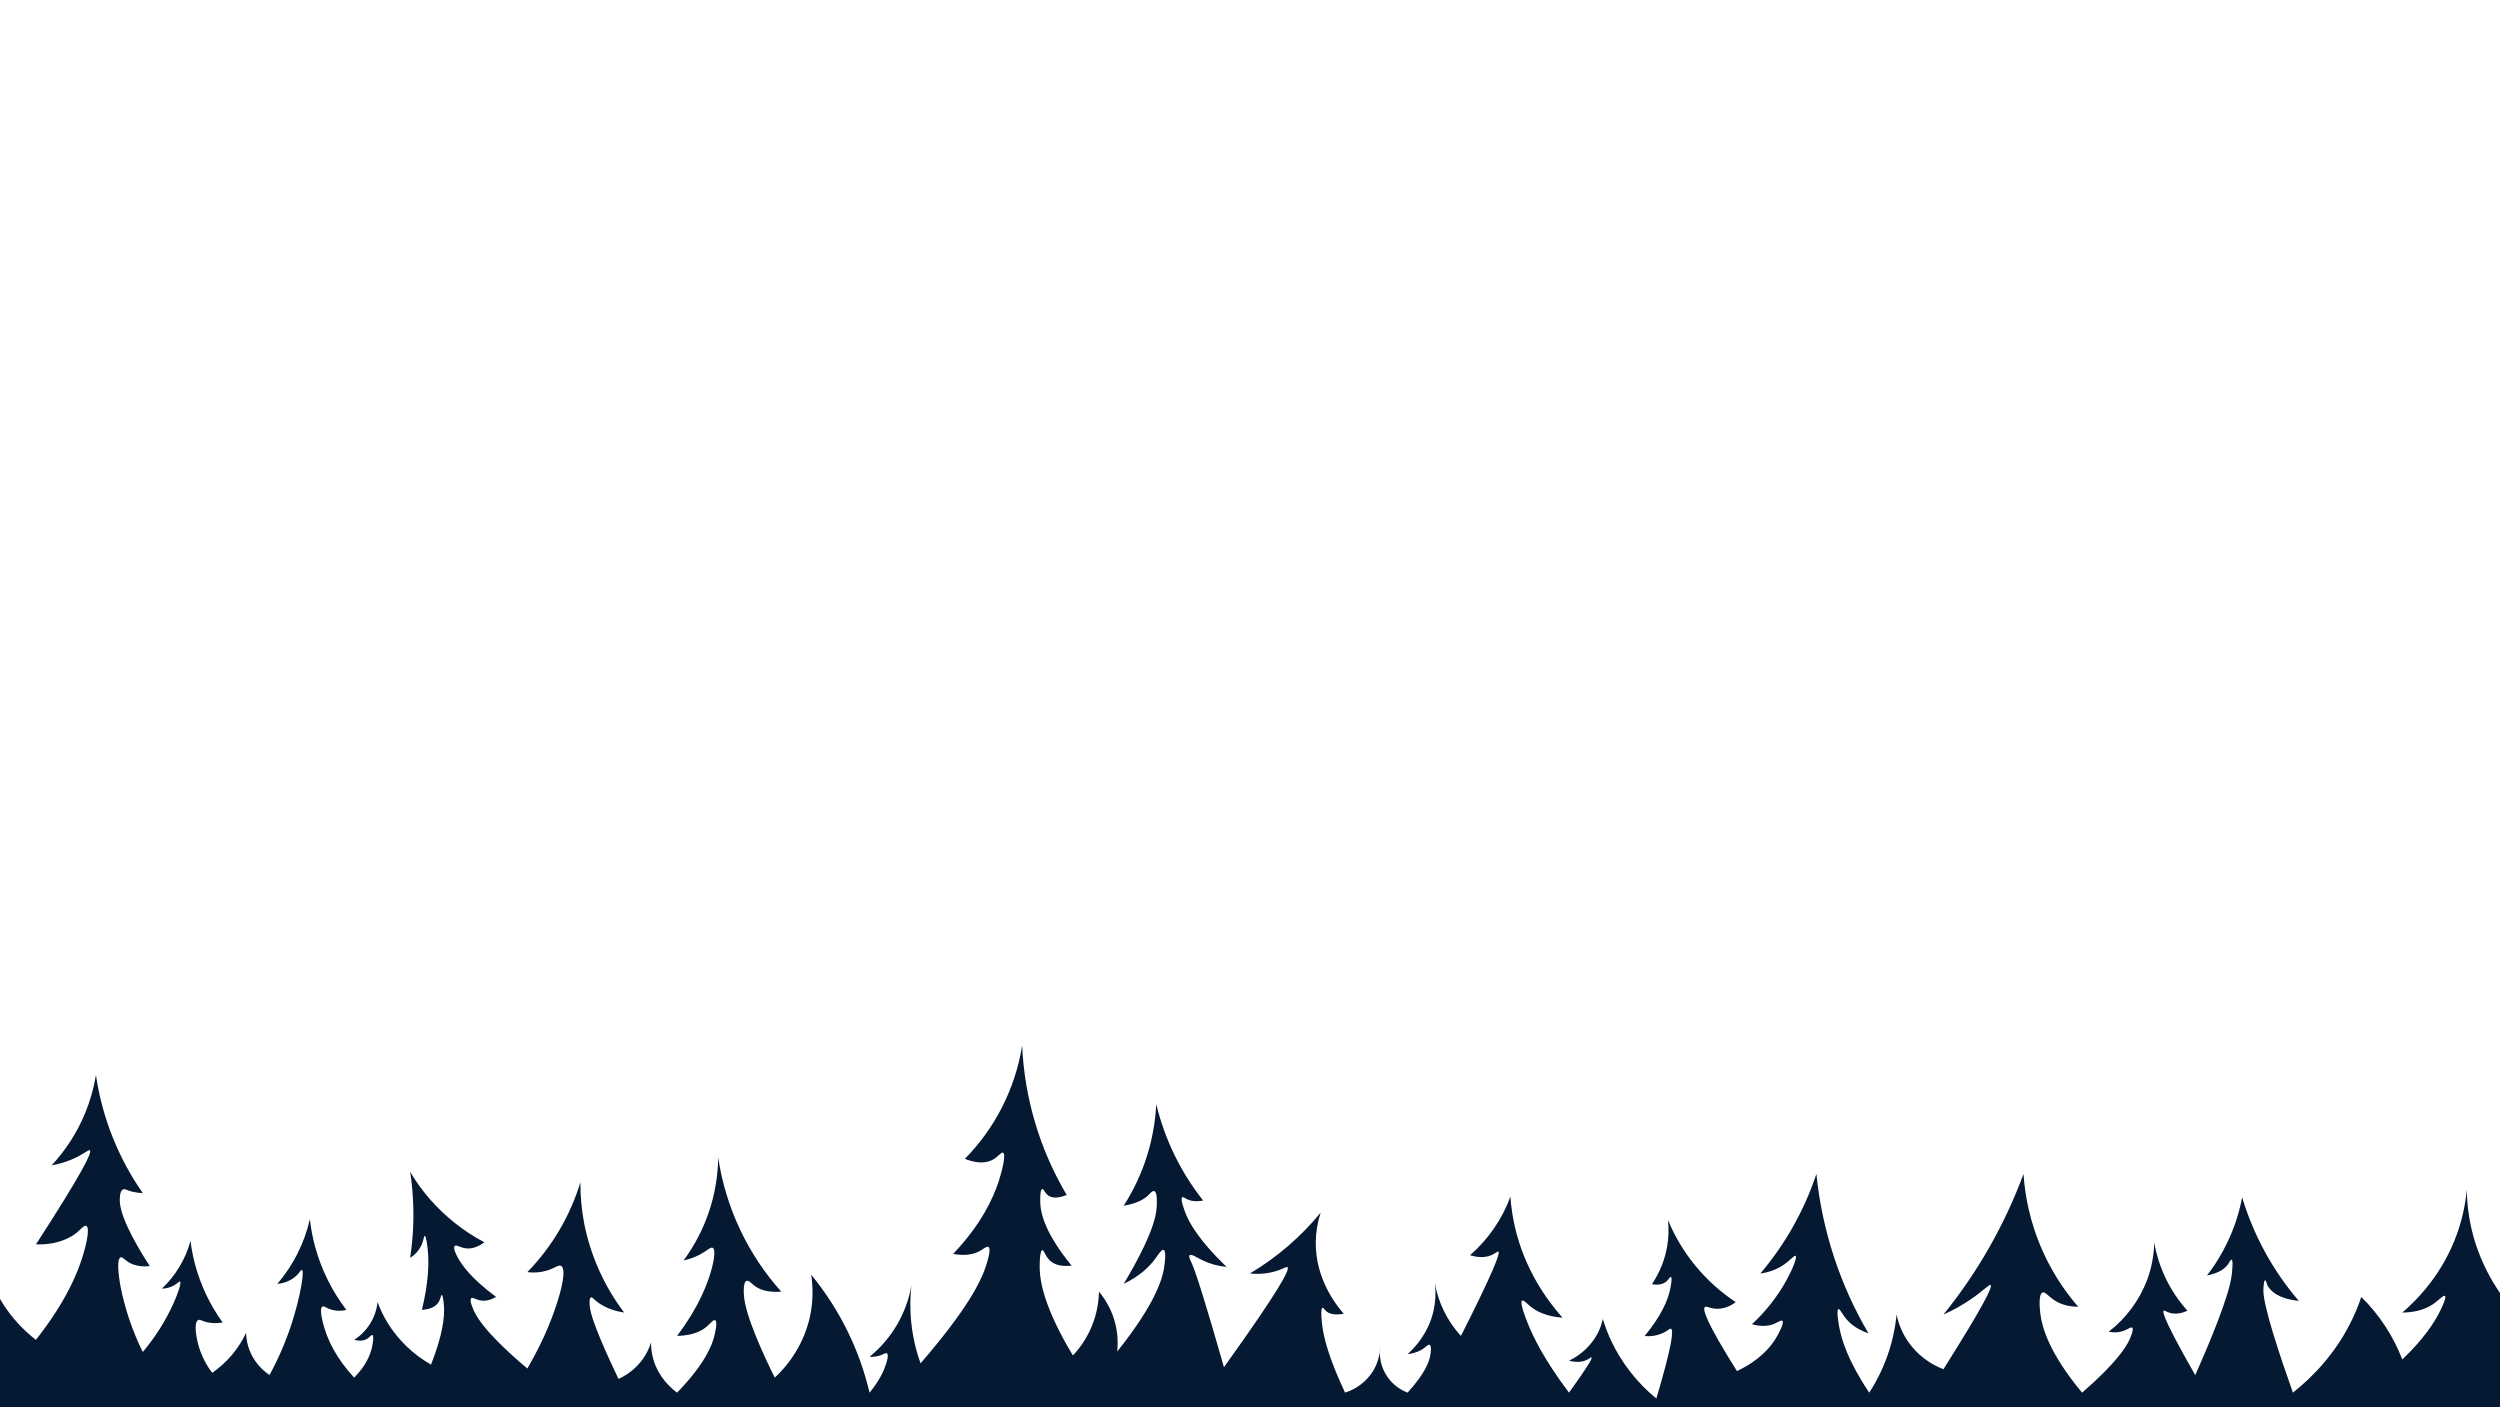
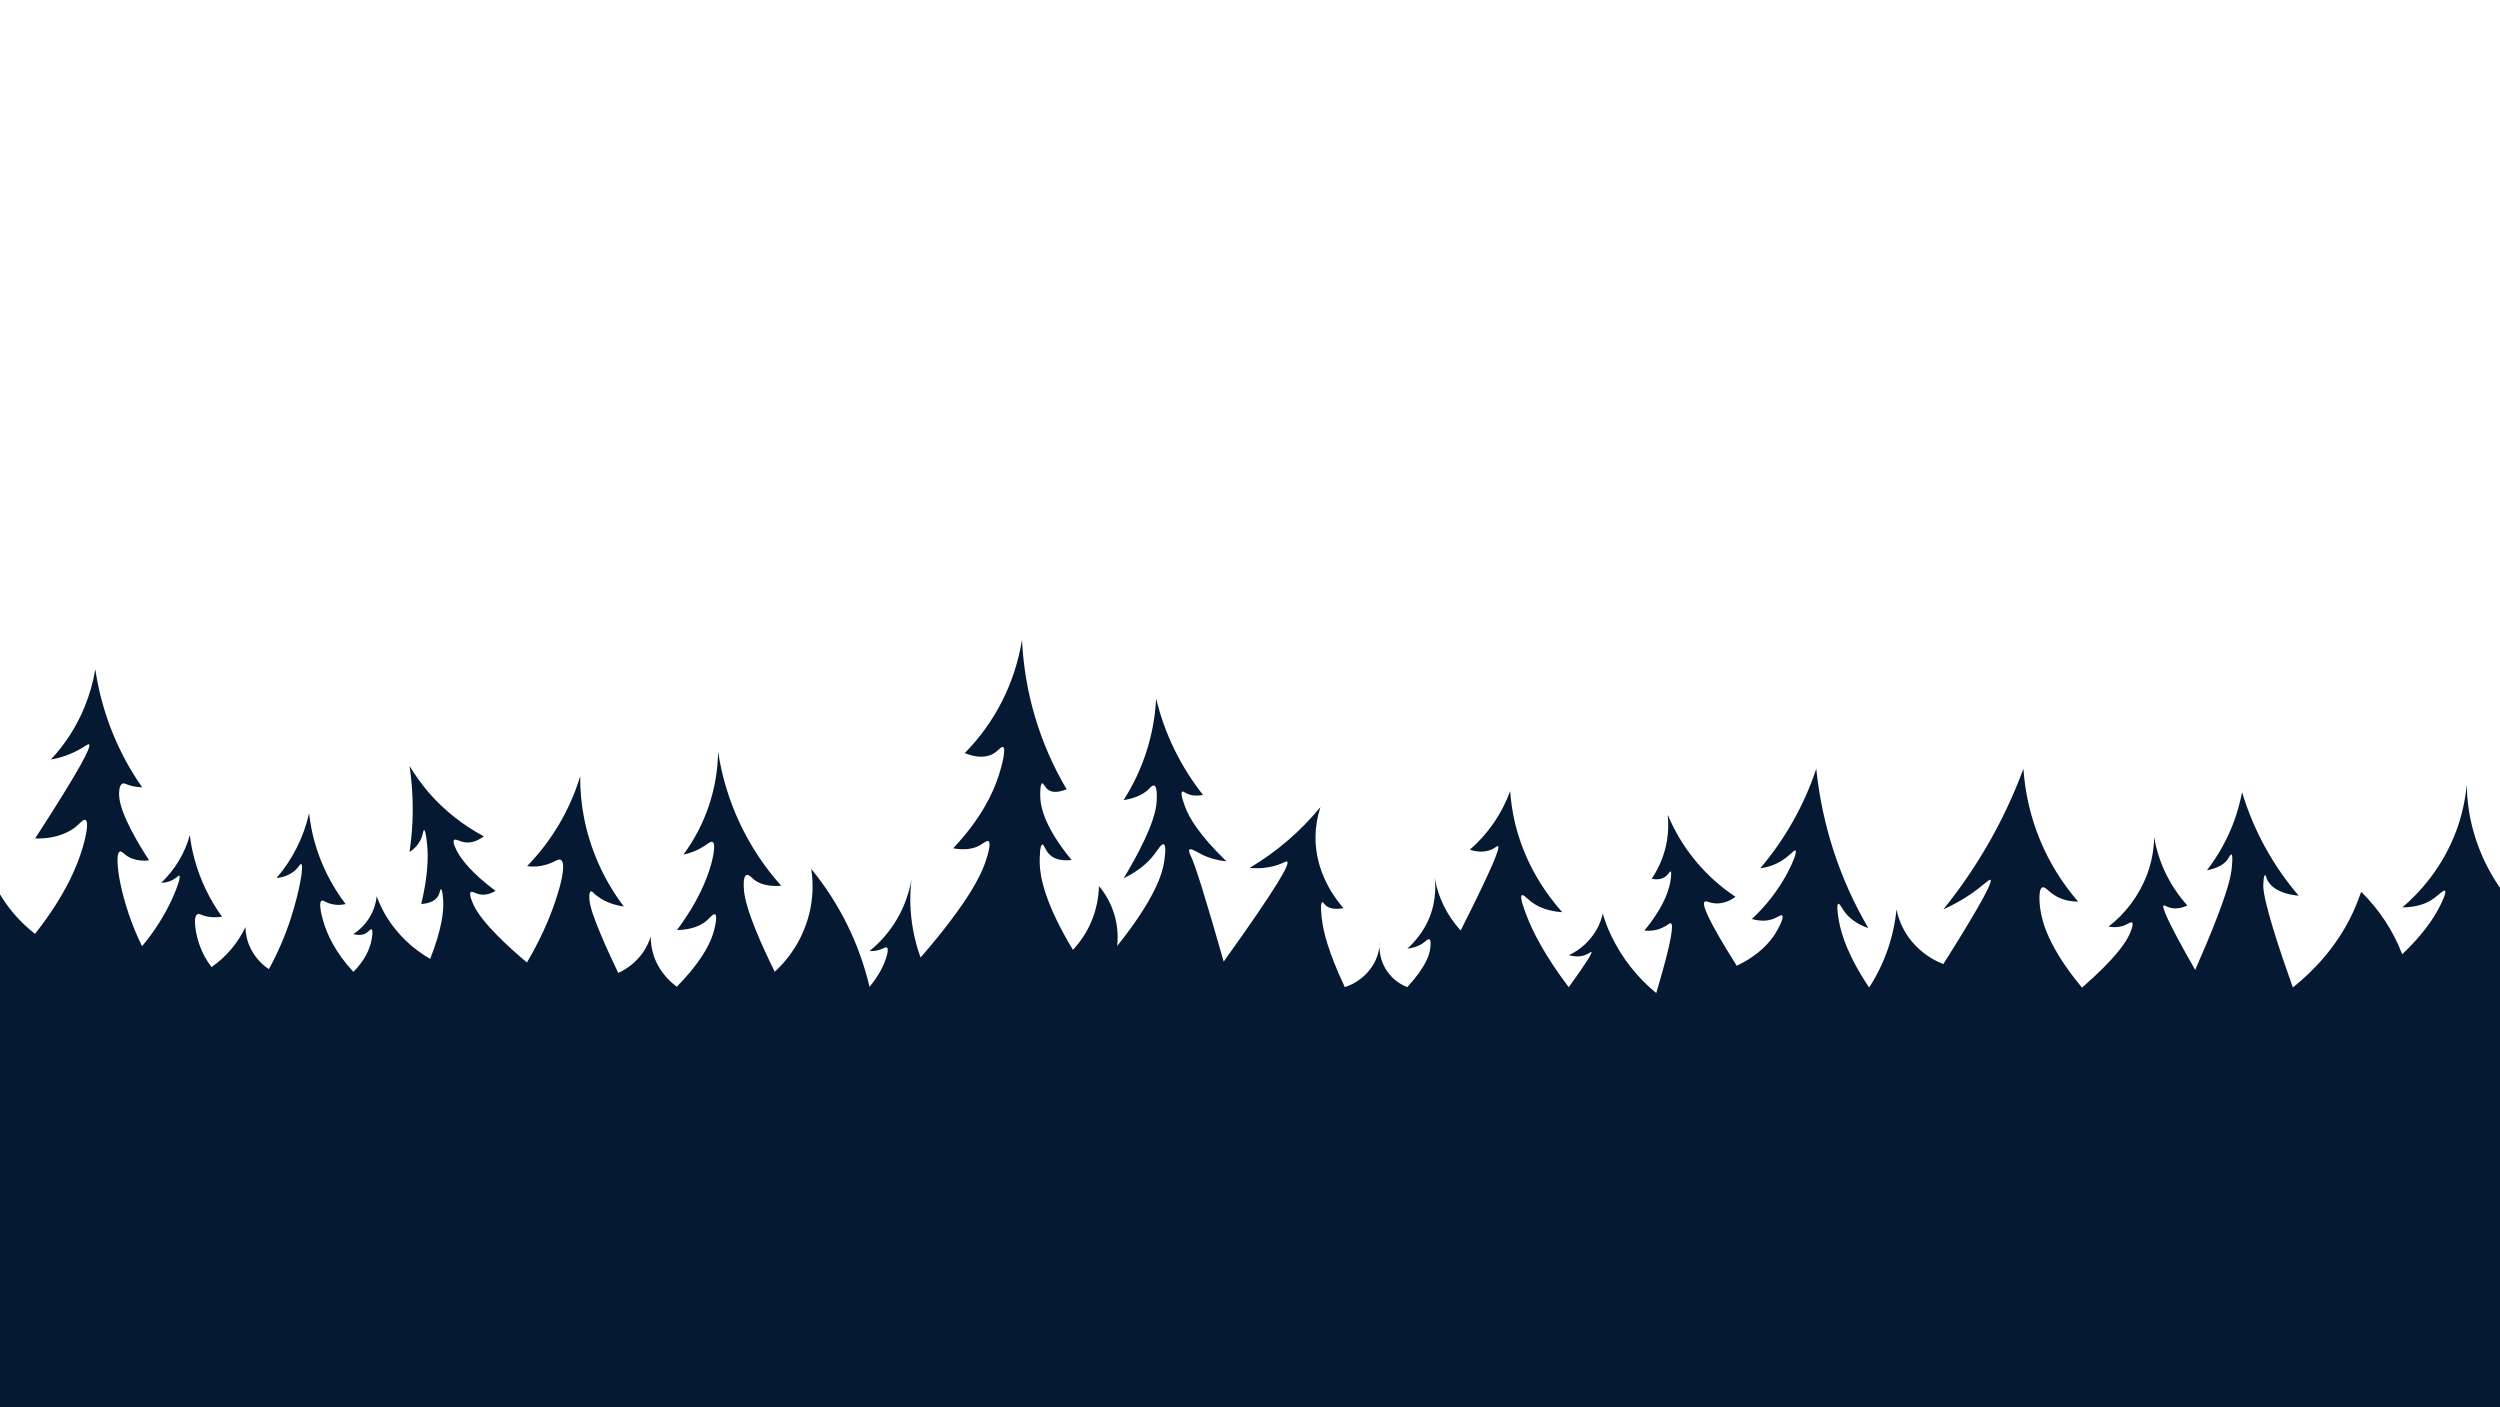
- <svg xmlns="http://www.w3.org/2000/svg" id="Layer_1" data-name="Layer 1" viewBox="0 0 1920 1080">
-   <defs>
-     <style>.cls-1{fill:url(#linear-gradient);}.cls-2{fill:#051932;}</style>
-     <linearGradient id="linear-gradient" x1="946" y1="1706.33" x2="946" y2="785.78" gradientUnits="userSpaceOnUse">
-       <stop offset="0" stop-color="#fff" />
-       <stop offset="1" stop-color="#fff" stop-opacity="0" />
-     </linearGradient>
-   </defs>
-   <rect class="cls-1" x="-73" y="769.58" width="2038" height="369.42" />
-   <path class="cls-2" d="M1932,1008.07a145.2,145.2,0,0,1-32.38-58.4,141.92,141.92,0,0,1-5.12-36.09,139.42,139.42,0,0,1-7.54,34.09c-11,30.7-30.34,50.37-42,60.4,12.15-.14,19.69-3.62,24.45-7.07,3.88-2.81,7.18-6.5,8.28-5.74,1.52,1.05-2.7,9.56-3.65,11.49-4.25,8.59-12.36,21.45-29.08,37.32a135.3,135.3,0,0,0-31.5-48,151.08,151.08,0,0,1-6.21,15.6c-12.66,27.25-31.26,45.93-46.28,57.9-10.09-28.44-23.07-67.31-22.68-78.81.06-1.79.25-7.41,1.27-7.51.77-.08,1.33,3.12,2.1,4.39,4.61,7.58,14.35,10.45,23.8,11.44a219.5,219.5,0,0,1-43.5-79.5,140.44,140.44,0,0,1-5.72,21.1,142.15,142.15,0,0,1-21.28,38.9c10.05-2,14.38-5.83,16.45-9.07.83-1.31,1.76-3.25,2.45-3.08,1.42.34.37,9.26.05,12-1.89,16.06-17.42,52.93-27.95,76.69-21.58-37.84-25.72-48.48-24.18-49.5.64-.43,2,1,5.25,1.81,4.85,1.17,9.46-.2,12.93-1.81a104.61,104.61,0,0,1-25.5-52.5A88.8,88.8,0,0,1,1649,983a91.24,91.24,0,0,1-29.5,39.75,21,21,0,0,0,11.38-.62c3.54-1.28,5.61-3.25,6.61-2.52,1.67,1.22-1.68,8.46-2.11,9.4-2.5,5.41-9.91,17.62-36.32,40.56-25.64-30.74-30.84-50.67-32.06-60.56-.27-2.18-1.86-15.12,1.69-16.38,2-.7,4.21,2.65,8.56,5.63,6.46,4.43,13.59,5.31,18.81,5.32a172.91,172.91,0,0,1-42-102,382.85,382.85,0,0,1-61.5,108A131.72,131.72,0,0,0,1513,998.25c10.44-7.06,14.71-12.14,15.8-11.37,1.6,1.13-4.35,14.14-36.24,64.68a58.6,58.6,0,0,1-27.06-21.06,57.23,57.23,0,0,1-8.93-20.93,134.23,134.23,0,0,1-21,60c-16.07-23.93-21.22-40.48-23.07-50.56-.29-1.61-2.39-13.09-.59-13.65,1.05-.33,2.66,3.32,5.34,6.78,3,3.81,8.13,8.55,17.75,11.88a301.35,301.35,0,0,1-40-122.43A231.29,231.29,0,0,1,1352,978a41.1,41.1,0,0,0,16.5-5.75c6.33-3.94,9.41-8.45,10.5-7.75,1.48.95-2.39,10.33-7,18.75a134.67,134.67,0,0,1-26.5,33.75c6.05,1.71,11.82,1.84,17-.25,3.24-1.31,5.41-3.15,6.35-2.39,1.69,1.36-2.61,9.59-5.1,13.64-4,6.49-12.16,16.61-29.75,25-23.15-36.85-26.78-47.52-24.59-49.22,1.35-1.06,4.48,1.65,10.59,1.35a23.69,23.69,0,0,0,13-5.12,140.15,140.15,0,0,1-52-63,73.45,73.45,0,0,1-.5,19.5,74.55,74.55,0,0,1-11.81,29.72c2.9.56,7,.82,10.31-1.47,2.53-1.77,3.49-4.33,4.24-4.08,1.13.38.1,6.72-.74,10.33-1.63,7-6,18.82-19.42,35.07a27.51,27.51,0,0,0,13.55-2.07c4.25-1.88,5.62-3.93,6.65-3.52,2.13.84,1.25,11.6-11.2,53.59A128.06,128.06,0,0,1,1237.5,1030a122.58,122.58,0,0,1-6.5-17,45.47,45.47,0,0,1-4.5,12,48.53,48.53,0,0,1-21.5,20c4.06,1.08,9.14,1.61,13.83-.67,2.06-1,3.17-2.12,3.52-1.84.7.57-2.36,6.26-17.36,27.07-19-25.22-27.65-43-32-54.06-1.42-3.6-6.07-15.45-4-16.64,1.11-.63,3.55,2.08,6,4.14,4.59,3.91,12.12,8,25,9-12.32-13.94-29-37.2-36.5-69.5A150.27,150.27,0,0,1,1160,919a109.54,109.54,0,0,1-31,45c4.75,1.49,10.68,2.35,16.33,0,3.42-1.42,4.76-3.2,5.4-2.83,1.65.95-3.51,14.94-28.73,64.83a80.4,80.4,0,0,1-20-40.43,61.61,61.61,0,0,1-1,20.93c-4,17.89-15.06,29.07-20,33.5,6.83-.86,10.87-3.15,13.33-5.17,1.21-1,2.62-2.4,3.61-2,1.66.72.83,6.05.56,7.8-.64,4.11-3.31,13.47-17.5,28.9a33.08,33.08,0,0,1-21-35.56,38.12,38.12,0,0,1-5.5,19,39.16,39.16,0,0,1-21.5,16.56c-13.14-27.85-16.5-43.41-17.5-51.4-.21-1.72-1.66-13.29.21-13.76.68-.17,1.35,1.23,2.62,2.43,2.13,2,6,3.52,13.67,2.17-5.92-6.79-21.79-26.88-21.5-55a75.51,75.51,0,0,1,3.78-22.69A206.9,206.9,0,0,1,960,978a49.94,49.94,0,0,0,21.66-2.33c4.64-1.61,6.42-3.06,7.14-2.47,2,1.65-6.25,17.49-48.81,76.8-13.93-48.84-22.12-74.88-25.33-81.17-.34-.67-2-3.86-1-4.83,1.17-1.15,5.31,1.63,9.38,3.67A54.31,54.31,0,0,0,942,973c-21.85-21.08-28.76-34.29-31.33-40.83-.84-2.14-4.54-11.55-2.67-12.67.69-.41,1.79.53,3.33,1.33,2.53,1.32,6.48,2.38,12.67,1.17a192,192,0,0,1-36-74,159,159,0,0,1-25,78c10.94-1.8,16.55-5.54,19.67-8.83.92-1,2.48-2.81,3.78-2.42,2.54.75,2.06,9.35,1.89,12.42C887.43,943.36,872.62,970,863,986c12.6-6.09,19.73-13.24,24-19,2.41-3.26,5.07-7.64,6.68-7.09,2.27.77.76,10.83.32,13.76-1.32,8.79-7,28-36,64.33a61,61,0,0,0-14-46,73.59,73.59,0,0,1-20,49c-21.7-36-25.19-56.15-25.5-66.25-.14-4.41.1-14.35,2-14.63,1.37-.2,2.15,4.65,6,8.13,4.61,4.21,11.38,4.34,16.5,3.75-20.36-24.81-23.53-39.89-24-47-.21-3.19-.33-11.52,1.44-11.86,1.15-.22,1.95,3.16,4.81,5.11,3.82,2.61,9.35,1.35,14-.5A246.46,246.46,0,0,1,785,803a160.11,160.11,0,0,1-44,87c6.13,2.41,14.35,4.38,21.25.75,4.48-2.36,6.62-6.13,8.06-5.48,2.47,1.12-.59,13.67-3.31,22-4.4,13.45-13.6,33.22-35,55.75,10.12,1.84,16.49-.05,20.5-2.25,3.19-1.75,5.28-3.9,6.58-3.17,2.8,1.6-1.83,14.61-2.83,17.42-3.3,9.29-13.2,30.35-49.25,72a124.68,124.68,0,0,1-5.87-22.12A133.33,133.33,0,0,1,700,987a90.59,90.59,0,0,1-32.18,55,21.25,21.25,0,0,0,9.05-1.37c2.14-.85,3.41-1.79,4.25-1.25,1.61,1,0,6.32-.62,8.13-1.59,5-4.91,12.63-12.68,22.06A223,223,0,0,0,623,979a88.69,88.69,0,0,1-1.5,34.5A90.65,90.65,0,0,1,595,1058c-8.63-17.44-22.71-47.74-23.67-63.33-.16-2.57-.61-10,2-10.95,1.63-.58,3.64,1.72,5.52,3.28,3.64,3,9.86,5.84,21.17,5a198.51,198.51,0,0,1-48.45-103A135.85,135.85,0,0,1,525,968a46.29,46.29,0,0,0,12.5-4.5c5.78-3.09,8.18-6,9.83-5.17,3.2,1.58-.46,15.07-1,17-3.19,11.49-10,28.9-26.33,50.67,12.63-.3,19.43-4.09,23.33-7.67,2.25-2.06,4.56-5,5.9-4.38,2.06.95,0,9.5-.57,11.88-1.77,7.38-7.35,21.77-28.67,43.73-4.37-3.24-14.08-11.45-18.17-25.4A46,46,0,0,1,500,1031a45,45,0,0,1-6,12.33A46.42,46.42,0,0,1,475,1059c-7.63-15.95-21-44.93-22-55.33-.18-1.83-.65-6.72.87-7.27,1.07-.38,2.56,1.62,3.13,2.1,6.27,5.36,14,8.28,22.32,9.5a167,167,0,0,1-30.65-68.33A161.46,161.46,0,0,1,445.75,908,170,170,0,0,1,405,977a36.12,36.12,0,0,0,14.92-1.17c6.3-1.9,9-4.72,11-3.63,4.3,2.29-.25,18.72-1.17,22-3.82,13.49-10.84,33-24.75,56.83-14.17-11.93-34.34-30.29-40.75-43.75-.54-1.14-4.2-8.81-2.28-10.3,1.1-.85,3.22.95,6.53,1.67,4.88,1.07,9.43-.85,12.5-2.62-19.14-14.17-26.35-24.57-29.37-30.12-.69-1.27-4.06-7.48-2.38-9,1.23-1.14,4.14,1.17,8.25,1.78,5.33.79,10.37-1.61,14.5-4.62a147.12,147.12,0,0,1-41.75-33A144.65,144.65,0,0,1,315,900c1,6.3,1.71,13.06,2.13,20.25A220.41,220.41,0,0,1,315,966a23.05,23.05,0,0,0,8.88-10.12c1.49-3.51,1.63-6.69,2.34-6.69,1.08,0,2,7.41,2.41,11.82.77,9,.62,23.49-4.62,45,4.32-.32,9.85-1.48,12.63-5.62,1.79-2.68,1.92-5.85,2.64-5.82,1,0,1.61,6.7,1.74,9.57.32,7.16-.75,20.45-10,43.88a93.43,93.43,0,0,1-33.25-31.92A89.1,89.1,0,0,1,290,1000a39.7,39.7,0,0,1-18,29c2.7.71,6.51,1.2,9.77-.7,2.33-1.36,3.33-3.33,4.16-3,1.33.51.56,6.26-.43,10.21-1.3,5.22-4.49,13.45-13.5,22.5-14-15.12-19.87-28.53-22.67-37.5-.72-2.3-4.71-15.5-1.69-17.07,1.08-.56,2.46.67,5,1.74A22.14,22.14,0,0,0,266,1006a141.8,141.8,0,0,1-24-48.5,138.17,138.17,0,0,1-4-21.22A115.79,115.79,0,0,1,213,986a24.86,24.86,0,0,0,13.17-5c3.8-3,4.78-6,5.66-5.67,2.26.74-1.3,21-7.83,41.17a232.34,232.34,0,0,1-17,39.5,41,41,0,0,1-15.17-18.5,39.67,39.67,0,0,1-2.83-13.83,77.9,77.9,0,0,1-26,30.67,62.79,62.79,0,0,1-11-22.67c-.39-1.56-3.86-15.84.2-17.88,1.49-.75,2.89.86,6.8,1.71a31.12,31.12,0,0,0,12,.17,136.48,136.48,0,0,1-21.17-44.5,133.14,133.14,0,0,1-3.5-18.17,79.42,79.42,0,0,1-22,36.67,19.64,19.64,0,0,0,9.33-2.5c2.77-1.6,4-3.29,4.59-2.95,1.28.69-1.48,8.89-5.09,16.95a161.16,161.16,0,0,1-23.5,37.17,202.72,202.72,0,0,1-17-49.83c-.19-1-4.12-21.4,0-22.87,1.84-.66,3.72,3.25,9.36,5.37a27,27,0,0,0,13,1.33c-6.08-9.33-22.46-35.39-23-49.67-.06-1.51-.3-8,2.55-9.24,1.63-.7,3.19,1,7.45,1.91a48.18,48.18,0,0,0,7.67,1,212.07,212.07,0,0,1-36-90.67A133.39,133.39,0,0,1,65.33,855a134.48,134.48,0,0,1-25.67,40A71.28,71.28,0,0,0,55,890.5c9.34-3.93,13-7.86,14-7.08,1.92,1.4-5.69,17.09-41.38,72.24,7.8.28,17.82-.68,27.33-6.17,6.16-3.55,9.24-9,11.3-8,3.28,1.56-.72,16.46-2,20.83-4.09,14.33-13.28,37-36.67,66.67a108.93,108.93,0,0,1-39.33-60.67l-33.33,70V1214H1951.54V1008.5Z" />
+ <svg xmlns="http://www.w3.org/2000/svg" version="1.1" id="Layer_1" x="0px" y="0px" viewBox="0 0 1920 1080" style="enable-background:new 0 0 1920 1080;" xml:space="preserve">
+   <style type="text/css">
+ 	.st0{fill:url(#SVGID_1_);}
+ 	.st1{fill:#051932;}
+ </style>
+   <linearGradient id="SVGID_1_" gradientUnits="userSpaceOnUse" x1="946" y1="-315.164" x2="946" y2="605.386" gradientTransform="matrix(1 0 0 -1 0 1080)">
+     <stop offset="0" style="stop-color:#FFFFFF" />
+     <stop offset="1" style="stop-color:#FFFFFF;stop-opacity:0" />
+   </linearGradient>
+   <rect x="-73" y="458.4" class="st0" width="2038" height="369.4" />
+   <path class="st1" d="M1932,696.9c-15.2-16.7-26.3-36.7-32.4-58.4c-3.3-11.8-5-23.9-5.1-36.1c-1.1,11.6-3.6,23.1-7.5,34.1  c-11,30.7-30.3,50.4-42,60.4c12.2-0.1,19.7-3.6,24.4-7.1c3.9-2.8,7.2-6.5,8.3-5.7c1.5,1-2.7,9.6-3.7,11.5  c-4.3,8.6-12.4,21.4-29.1,37.3c-6.9-18.1-17.7-34.4-31.5-48c-1.8,5.3-3.9,10.5-6.2,15.6c-12.7,27.3-31.3,45.9-46.3,57.9  c-10.1-28.4-23.1-67.3-22.7-78.8c0.1-1.8,0.3-7.4,1.3-7.5c0.8-0.1,1.3,3.1,2.1,4.4c4.6,7.6,14.3,10.5,23.8,11.4  c-19.9-23.2-34.7-50.3-43.5-79.5c-1.4,7.2-3.3,14.2-5.7,21.1c-5,14-12.2,27.1-21.3,38.9c10.1-2,14.4-5.8,16.4-9.1  c0.8-1.3,1.8-3.3,2.4-3.1c1.4,0.3,0.4,9.3,0.1,12c-1.9,16.1-17.4,52.9-27.9,76.7c-21.6-37.8-25.7-48.5-24.2-49.5  c0.6-0.4,2,1,5.3,1.8c4.8,1.2,9.5-0.2,12.9-1.8c-13.3-14.7-22.2-32.9-25.5-52.5c-0.2,9.9-2,19.6-5.5,28.9  c-6,15.7-16.2,29.5-29.5,39.8c3.8,0.8,7.7,0.6,11.4-0.6c3.5-1.3,5.6-3.3,6.6-2.5c1.7,1.2-1.7,8.5-2.1,9.4  c-2.5,5.4-9.9,17.6-36.3,40.6c-25.6-30.7-30.8-50.7-32.1-60.6c-0.3-2.2-1.9-15.1,1.7-16.4c2-0.7,4.2,2.7,8.6,5.6  c6.5,4.4,13.6,5.3,18.8,5.3c-24.8-28.5-39.5-64.3-42-102c-14.5,39.1-35.3,75.6-61.5,108c7.1-3.2,14-7,20.4-11.3  c10.4-7.1,14.7-12.1,15.8-11.4c1.6,1.1-4.3,14.1-36.2,64.7c-10.9-4.2-20.3-11.5-27.1-21.1c-4.3-6.3-7.4-13.4-8.9-20.9  c-2.1,21.4-9.3,42-21,60c-16.1-23.9-21.2-40.5-23.1-50.6c-0.3-1.6-2.4-13.1-0.6-13.7c1.1-0.3,2.7,3.3,5.3,6.8  c3,3.8,8.1,8.5,17.8,11.9c-22-37.5-35.6-79.2-40-122.4c-9.3,28-23.9,53.9-43,76.4c5.8-0.7,11.5-2.7,16.5-5.8  c6.3-3.9,9.4-8.5,10.5-7.8c1.5,1-2.4,10.3-7,18.8c-7,12.6-15.9,24-26.5,33.8c6.1,1.7,11.8,1.8,17-0.3c3.2-1.3,5.4-3.2,6.3-2.4  c1.7,1.4-2.6,9.6-5.1,13.6c-4,6.5-12.2,16.6-29.8,25c-23.2-36.8-26.8-47.5-24.6-49.2c1.3-1.1,4.5,1.7,10.6,1.3  c4.7-0.4,9.3-2.1,13-5.1c-23.2-15.4-41.3-37.3-52-63c0.7,6.5,0.5,13.1-0.5,19.5c-1.7,10.6-5.8,20.8-11.8,29.7  c2.9,0.6,7,0.8,10.3-1.5c2.5-1.8,3.5-4.3,4.2-4.1c1.1,0.4,0.1,6.7-0.7,10.3c-1.6,7-6,18.8-19.4,35.1c4.6,0.5,9.3-0.2,13.6-2.1  c4.3-1.9,5.6-3.9,6.7-3.5c2.1,0.8,1.3,11.6-11.2,53.6c-14.6-12-26.4-27-34.6-44.1c-2.6-5.5-4.8-11.2-6.5-17c-0.9,4.2-2.4,8.2-4.5,12  c-4.9,8.7-12.4,15.7-21.5,20c4.1,1.1,9.1,1.6,13.8-0.7c2.1-1,3.2-2.1,3.5-1.8c0.7,0.6-2.4,6.3-17.4,27.1c-19-25.2-27.7-43-32-54.1  c-1.4-3.6-6.1-15.5-4-16.6c1.1-0.6,3.6,2.1,6,4.1c4.6,3.9,12.1,8,25,9c-12.3-13.9-29-37.2-36.5-69.5c-1.8-7.7-2.9-15.6-3.5-23.5  c-6.4,17.4-17,32.9-31,45c4.8,1.5,10.7,2.3,16.3,0c3.4-1.4,4.8-3.2,5.4-2.8c1.7,1-3.5,14.9-28.7,64.8c-10.4-11.3-17.3-25.3-20-40.4  c0.9,7,0.5,14.1-1,20.9c-4,17.9-15.1,29.1-20,33.5c6.8-0.9,10.9-3.2,13.3-5.2c1.2-1,2.6-2.4,3.6-2c1.7,0.7,0.8,6.1,0.6,7.8  c-0.6,4.1-3.3,13.5-17.5,28.9c-14.4-5.5-23.2-20.3-21-35.6c-0.1,6.7-2,13.3-5.5,19c-5,7.9-12.6,13.8-21.5,16.6  c-13.1-27.8-16.5-43.4-17.5-51.4c-0.2-1.7-1.7-13.3,0.2-13.8c0.7-0.2,1.3,1.2,2.6,2.4c2.1,2,6,3.5,13.7,2.2  c-5.9-6.8-21.8-26.9-21.5-55c0.1-7.7,1.4-15.4,3.8-22.7c-15.2,18.6-33.6,34.4-54.3,46.7c7.3,0.8,14.7,0,21.7-2.3  c4.6-1.6,6.4-3.1,7.1-2.5c2,1.7-6.3,17.5-48.8,76.8c-13.9-48.8-22.1-74.9-25.3-81.2c-0.3-0.7-2-3.9-1-4.8c1.2-1.2,5.3,1.6,9.4,3.7  c5.9,2.9,12.4,4.7,19,5.3c-21.8-21.1-28.8-34.3-31.3-40.8c-0.8-2.1-4.5-11.5-2.7-12.7c0.7-0.4,1.8,0.5,3.3,1.3  c2.5,1.3,6.5,2.4,12.7,1.2c-17.2-21.8-29.5-47-36-74c-1.4,27.7-10,54.6-25,78c10.9-1.8,16.5-5.5,19.7-8.8c0.9-1,2.5-2.8,3.8-2.4  c2.5,0.8,2.1,9.3,1.9,12.4c-0.9,16.2-15.7,42.8-25.3,58.8c12.6-6.1,19.7-13.2,24-19c2.4-3.3,5.1-7.6,6.7-7.1  c2.3,0.8,0.8,10.8,0.3,13.8c-1.3,8.8-7,28-36,64.3c1.8-16.6-3.2-33.2-14-46c-0.4,18.2-7.5,35.7-20,49c-21.7-36-25.2-56.2-25.5-66.3  c-0.1-4.4,0.1-14.3,2-14.6c1.4-0.2,2.2,4.7,6,8.1c4.6,4.2,11.4,4.3,16.5,3.8c-20.4-24.8-23.5-39.9-24-47c-0.2-3.2-0.3-11.5,1.4-11.9  c1.2-0.2,2,3.2,4.8,5.1c3.8,2.6,9.3,1.3,14-0.5c-20.7-34.9-32.4-74.3-34.3-114.8c-5.3,32.9-20.6,63.3-44,87  c6.1,2.4,14.3,4.4,21.3,0.8c4.5-2.4,6.6-6.1,8.1-5.5c2.5,1.1-0.6,13.7-3.3,22c-4.4,13.5-13.6,33.2-35,55.8c10.1,1.8,16.5,0,20.5-2.3  c3.2-1.8,5.3-3.9,6.6-3.2c2.8,1.6-1.8,14.6-2.8,17.4c-3.3,9.3-13.2,30.3-49.3,72c-2.6-7.2-4.6-14.6-5.9-22.1  c-2.2-12.5-2.6-25.3-1.1-37.9c-3.7,21.6-15.1,41.2-32.2,55c3.1,0.2,6.2-0.3,9-1.4c2.1-0.8,3.4-1.8,4.3-1.3c1.6,1,0,6.3-0.6,8.1  c-1.6,5-4.9,12.6-12.7,22.1c-7.8-33.2-23.1-64.2-44.8-90.6c1.8,11.5,1.3,23.2-1.5,34.5c-4.3,17.1-13.5,32.6-26.5,44.5  c-8.6-17.4-22.7-47.7-23.7-63.3c-0.2-2.6-0.6-10,2-11c1.6-0.6,3.6,1.7,5.5,3.3c3.6,3,9.9,5.8,21.2,5c-25.9-28.9-42.7-64.7-48.5-103  c-0.4,28.5-9.7,56.1-26.6,79c4.4-0.9,8.6-2.4,12.5-4.5c5.8-3.1,8.2-6,9.8-5.2c3.2,1.6-0.5,15.1-1,17c-3.2,11.5-10,28.9-26.3,50.7  c12.6-0.3,19.4-4.1,23.3-7.7c2.3-2.1,4.6-5,5.9-4.4c2.1,1,0,9.5-0.6,11.9c-1.8,7.4-7.3,21.8-28.7,43.7c-4.4-3.2-14.1-11.4-18.2-25.4  c-1.2-4.3-1.9-8.7-1.8-13.2c-1.4,4.4-3.4,8.6-6,12.3c-4.8,6.8-11.4,12.3-19,15.7c-7.6-15.9-21-44.9-22-55.3  c-0.2-1.8-0.6-6.7,0.9-7.3c1.1-0.4,2.6,1.6,3.1,2.1c6.3,5.4,14,8.3,22.3,9.5c-15.3-20.2-25.7-43.5-30.6-68.3c-2-10.4-3-21-2.9-31.7  c-7.9,25.9-21.9,49.6-40.8,69c5,0.7,10.1,0.3,14.9-1.2c6.3-1.9,9-4.7,11-3.6c4.3,2.3-0.3,18.7-1.2,22c-3.8,13.5-10.8,33-24.8,56.8  c-14.2-11.9-34.3-30.3-40.8-43.8c-0.5-1.1-4.2-8.8-2.3-10.3c1.1-0.8,3.2,1,6.5,1.7c4.9,1.1,9.4-0.8,12.5-2.6  c-19.1-14.2-26.4-24.6-29.4-30.1c-0.7-1.3-4.1-7.5-2.4-9c1.2-1.1,4.1,1.2,8.3,1.8c5.3,0.8,10.4-1.6,14.5-4.6  c-15.8-8.4-30-19.6-41.8-33c-5.7-6.6-10.8-13.6-15.3-21.1c1,6.3,1.7,13.1,2.1,20.3c0.9,15.3,0.2,30.6-2.1,45.8  c3.9-2.4,7-5.9,8.9-10.1c1.5-3.5,1.6-6.7,2.3-6.7c1.1,0,2,7.4,2.4,11.8c0.8,9,0.6,23.5-4.6,45c4.3-0.3,9.9-1.5,12.6-5.6  c1.8-2.7,1.9-5.8,2.6-5.8c1,0,1.6,6.7,1.7,9.6c0.3,7.2-0.8,20.4-10,43.9c-13.6-7.7-25-18.7-33.3-31.9c-3.1-5.1-5.7-10.5-7.8-16.1  c-1.3,11.9-7.9,22.5-18,29c2.7,0.7,6.5,1.2,9.8-0.7c2.3-1.4,3.3-3.3,4.2-3c1.3,0.5,0.6,6.3-0.4,10.2c-1.3,5.2-4.5,13.4-13.5,22.5  c-14-15.1-19.9-28.5-22.7-37.5c-0.7-2.3-4.7-15.5-1.7-17.1c1.1-0.6,2.5,0.7,5,1.7c4.3,1.6,8.9,1.9,13.4,0.8  c-11-14.5-19.2-30.9-24-48.5c-1.9-7-3.2-14.1-4-21.2c-4.2,18.4-12.7,35.4-25,49.7c4.8-0.4,9.4-2.1,13.2-5c3.8-3,4.8-6,5.7-5.7  c2.3,0.7-1.3,21-7.8,41.2c-4.4,13.7-10.1,26.9-17,39.5c-6.8-4.5-12.1-11-15.2-18.5c-1.8-4.4-2.7-9.1-2.8-13.8  c-5.8,12.3-14.8,22.9-26,30.7c-5.2-6.7-8.9-14.4-11-22.7c-0.4-1.6-3.9-15.8,0.2-17.9c1.5-0.8,2.9,0.9,6.8,1.7c4,0.8,8,0.9,12,0.2  c-9.7-13.4-16.9-28.5-21.2-44.5c-1.6-6-2.8-12-3.5-18.2c-3.8,14-11.5,26.7-22,36.7c3.3,0,6.5-0.9,9.3-2.5c2.8-1.6,4-3.3,4.6-3  c1.3,0.7-1.5,8.9-5.1,17c-6.1,13.4-14,25.9-23.5,37.2c-7.8-15.8-13.5-32.6-17-49.8c-0.2-1-4.1-21.4,0-22.9c1.8-0.7,3.7,3.3,9.4,5.4  c4.2,1.5,8.6,2,13,1.3c-6.1-9.3-22.5-35.4-23-49.7c-0.1-1.5-0.3-8,2.6-9.2c1.6-0.7,3.2,1,7.4,1.9c2.5,0.5,5.1,0.9,7.7,1  c-18.9-27-31.2-58.1-36-90.7c-1.7,10.1-4.5,19.9-8.4,29.3c-6.1,14.8-14.8,28.3-25.7,40c5.3-0.9,10.4-2.4,15.3-4.5  c9.3-3.9,13-7.9,14-7.1c1.9,1.4-5.7,17.1-41.4,72.2c7.8,0.3,17.8-0.7,27.3-6.2c6.2-3.5,9.2-9,11.3-8c3.3,1.6-0.7,16.5-2,20.8  c-4.1,14.3-13.3,37-36.7,66.7c-19.6-15.2-33.5-36.6-39.3-60.7l-33.3,70v381.7h1996.6V697.3L1932,696.9z" />
</svg>
